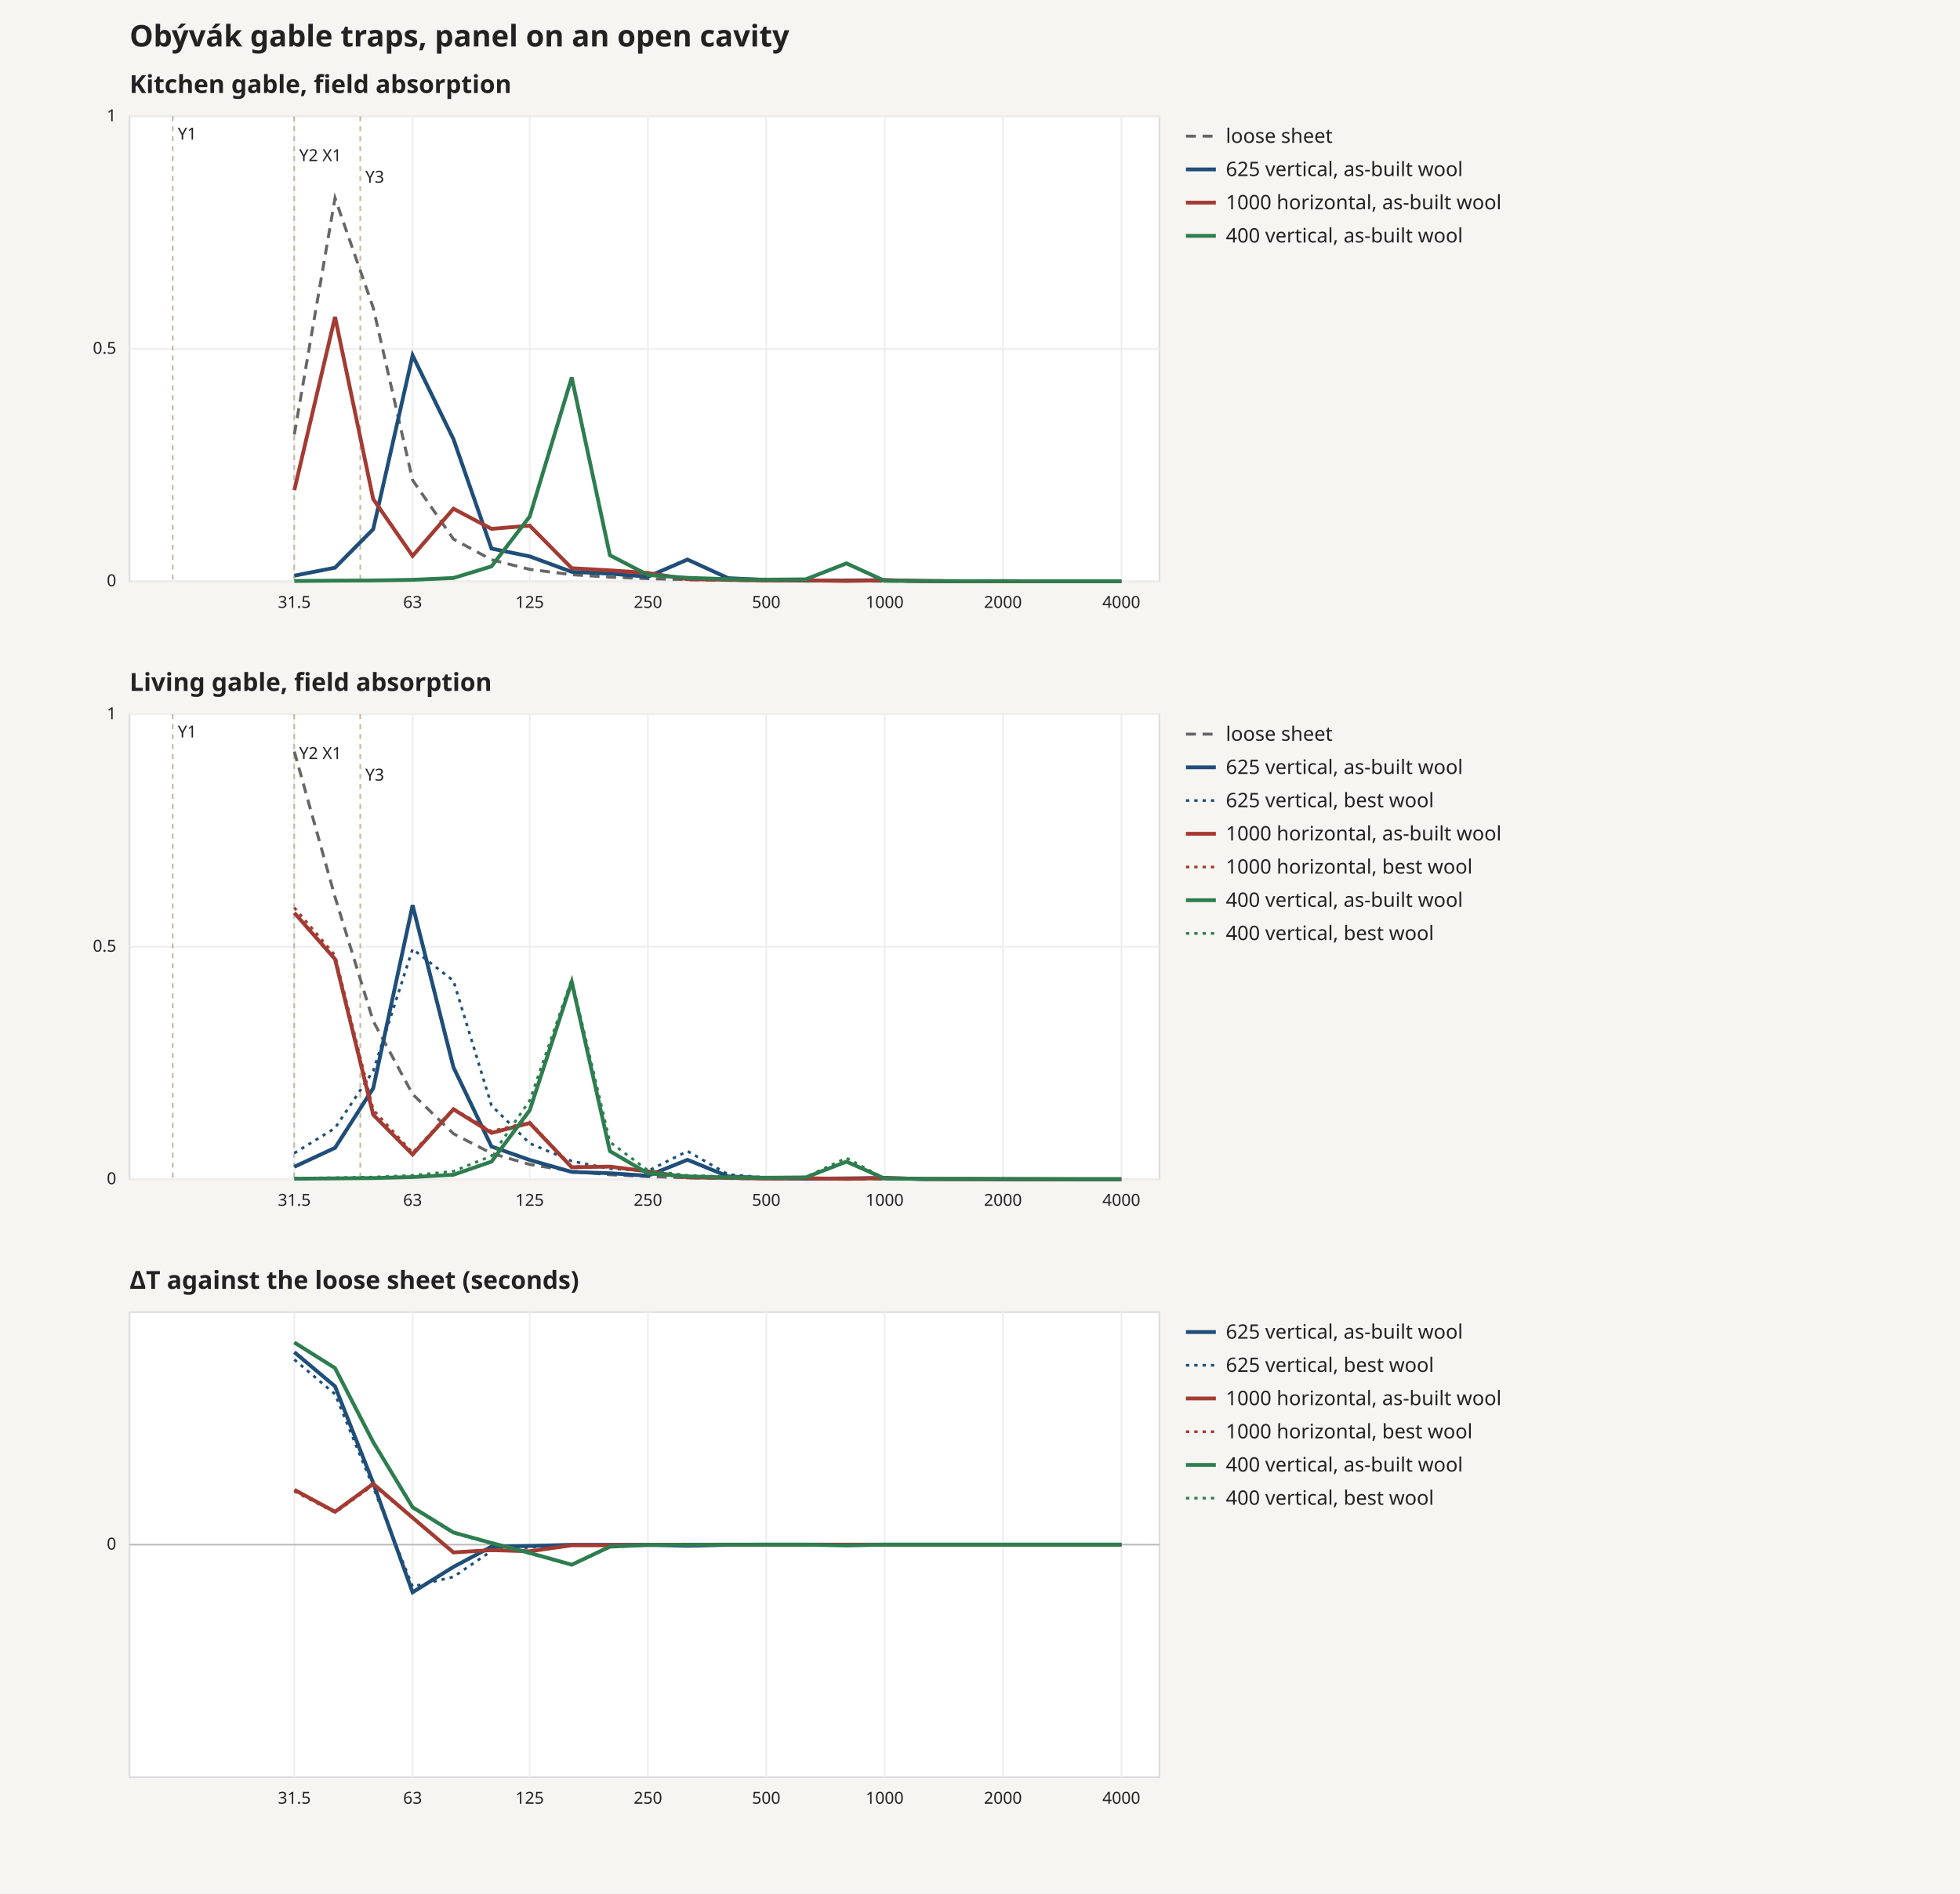
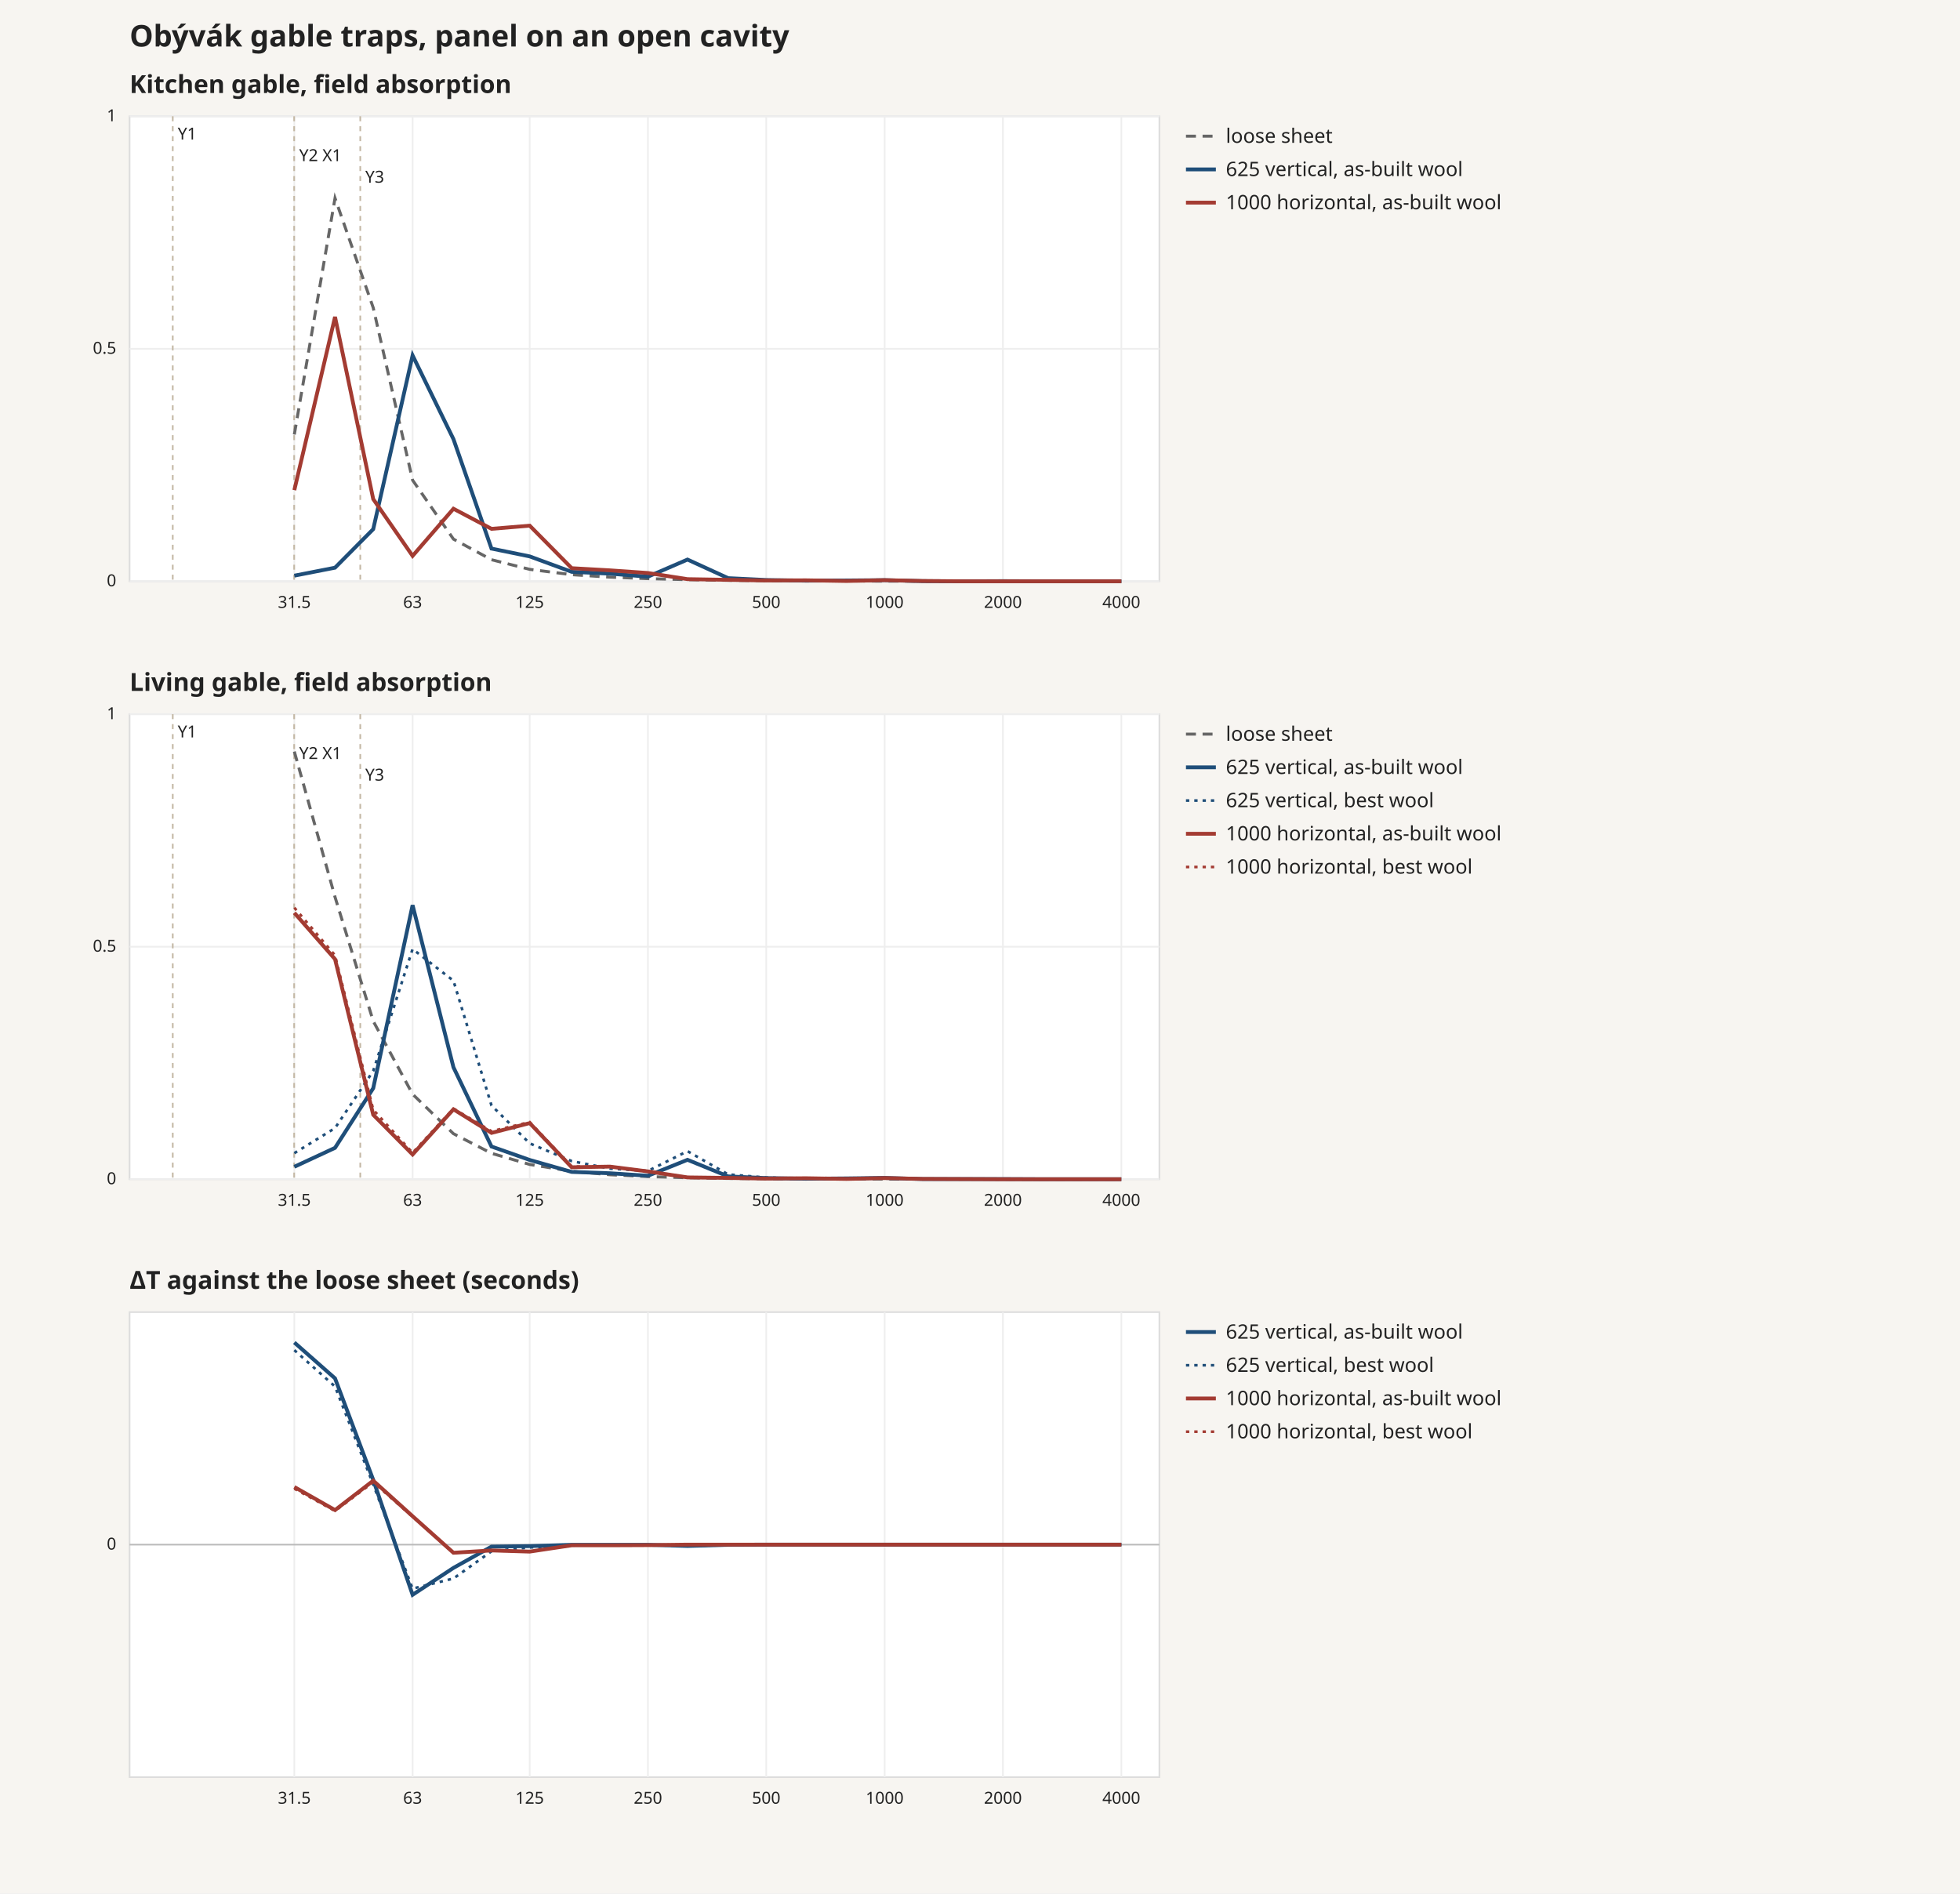
<svg xmlns="http://www.w3.org/2000/svg" width="1180" height="1140" viewBox="0 0 1180 1140">
  <rect width="100%" height="100%" fill="#f7f5f1" />
  <style>text{font-family:system-ui,sans-serif;fill:#222}</style>
  <text x="78" y="28" font-size="18" font-weight="600">Obývák gable traps, panel on an open cavity</text>
  <text x="78" y="56" font-size="15" font-weight="600">Kitchen gable, field absorption</text>
  <rect x="78" y="70" width="620" height="280" fill="#fff" stroke="#ddd" />
  <line x1="177.2" y1="70" x2="177.2" y2="350" stroke="#eee" />
  <text x="177.2" y="366" font-size="10" text-anchor="middle">31.5</text>
  <line x1="248.4" y1="70" x2="248.4" y2="350" stroke="#eee" />
  <text x="248.4" y="366" font-size="10" text-anchor="middle">63</text>
  <line x1="318.9" y1="70" x2="318.9" y2="350" stroke="#eee" />
  <text x="318.9" y="366" font-size="10" text-anchor="middle">125</text>
  <line x1="390.1" y1="70" x2="390.1" y2="350" stroke="#eee" />
  <text x="390.1" y="366" font-size="10" text-anchor="middle">250</text>
  <line x1="461.3" y1="70" x2="461.3" y2="350" stroke="#eee" />
  <text x="461.3" y="366" font-size="10" text-anchor="middle">500</text>
  <line x1="532.6" y1="70" x2="532.6" y2="350" stroke="#eee" />
  <text x="532.6" y="366" font-size="10" text-anchor="middle">1000</text>
  <line x1="603.8" y1="70" x2="603.8" y2="350" stroke="#eee" />
  <text x="603.8" y="366" font-size="10" text-anchor="middle">2000</text>
  <line x1="675.1" y1="70" x2="675.1" y2="350" stroke="#eee" />
  <text x="675.1" y="366" font-size="10" text-anchor="middle">4000</text>
  <line x1="78" y1="350.0" x2="698" y2="350.0" stroke="#eee" />
  <text x="70" y="353.0" font-size="10" text-anchor="end">0</text>
  <line x1="78" y1="210.0" x2="698" y2="210.0" stroke="#eee" />
  <text x="70" y="213.0" font-size="10" text-anchor="end">0.5</text>
  <line x1="78" y1="70.0" x2="698" y2="70.0" stroke="#eee" />
  <text x="70" y="73.0" font-size="10" text-anchor="end">1</text>
  <line x1="104.0" y1="70" x2="104.0" y2="350" stroke="#c4b8a5" stroke-dasharray="3 3" />
  <text x="107.0" y="84.0" font-size="10" fill="#7a6a52">Y1</text>
  <line x1="177.1" y1="70" x2="177.1" y2="350" stroke="#c4b8a5" stroke-dasharray="3 3" />
  <text x="180.1" y="97.0" font-size="10" fill="#7a6a52">Y2 X1</text>
  <line x1="216.9" y1="70" x2="216.9" y2="350" stroke="#c4b8a5" stroke-dasharray="3 3" />
  <text x="219.9" y="110.0" font-size="10" fill="#7a6a52">Y3</text>
  <path d="M177.2,261.6 L201.7,119.3 L224.7,185.3 L248.4,289.1 L273.0,324.6 L295.9,337.0 L318.9,342.8 L344.2,346.0 L367.2,347.5 L390.1,348.4 L413.9,349.0 L438.4,349.4 L461.3,349.6 L485.1,349.7 L509.6,349.8 L532.6,349.9 L555.5,349.9 L580.9,350.0 L603.8,350.0 L626.8,350.0 L650.5,350.0 L675.1,350.0" fill="none" stroke="#666666" stroke-width="1.8" stroke-dasharray="6 4" />
  <line x1="714" y1="82" x2="732" y2="82" stroke="#666666" stroke-width="1.8" stroke-dasharray="6 4" />
  <text x="738" y="86" font-size="12" fill="#666666">loose sheet</text>
  <path d="M177.2,346.6 L201.7,341.8 L224.7,318.6 L248.4,214.0 L273.0,264.4 L295.9,330.3 L318.9,335.0 L344.2,344.3 L367.2,345.4 L390.1,347.2 L413.9,336.9 L438.4,348.1 L461.3,349.2 L485.1,349.6 L509.6,349.5 L532.6,349.3 L555.5,349.9 L580.9,350.0 L603.8,349.9 L626.8,350.0 L650.5,350.0 L675.1,350.0" fill="none" stroke="#1f4e79" stroke-width="2.3" />
  <line x1="714" y1="102" x2="732" y2="102" stroke="#1f4e79" stroke-width="2.3" />
  <text x="738" y="106" font-size="12" fill="#1f4e79">625 vertical, as-built wool</text>
  <path d="M177.2,295.1 L201.7,190.8 L224.7,300.5 L248.4,334.7 L273.0,306.3 L295.9,318.4 L318.9,316.5 L344.2,342.1 L367.2,343.4 L390.1,345.0 L413.9,348.7 L438.4,349.1 L461.3,349.5 L485.1,349.4 L509.6,349.8 L532.6,349.3 L555.5,349.8 L580.9,350.0 L603.8,350.0 L626.8,350.0 L650.5,350.0 L675.1,350.0" fill="none" stroke="#a33b32" stroke-width="2.3" />
  <line x1="714" y1="122" x2="732" y2="122" stroke="#a33b32" stroke-width="2.3" />
  <text x="738" y="126" font-size="12" fill="#a33b32">1000 horizontal, as-built wool</text>
-   <path d="M177.2,349.8 L201.7,349.6 L224.7,349.5 L248.4,349.1 L273.0,348.0 L295.9,341.0 L318.9,311.0 L344.2,227.3 L367.2,334.3 L390.1,346.2 L413.9,347.9 L438.4,348.7 L461.3,349.0 L485.1,348.8 L509.6,339.2 L532.6,349.7 L555.5,349.8 L580.9,349.9 L603.8,349.9 L626.8,350.0 L650.5,350.0 L675.1,350.0" fill="none" stroke="#2e7d4f" stroke-width="2.3" />
-   <line x1="714" y1="142" x2="732" y2="142" stroke="#2e7d4f" stroke-width="2.3" />
-   <text x="738" y="146" font-size="12" fill="#2e7d4f">400 vertical, as-built wool</text>
  <text x="78" y="416" font-size="15" font-weight="600">Living gable, field absorption</text>
  <rect x="78" y="430" width="620" height="280" fill="#fff" stroke="#ddd" />
  <line x1="177.2" y1="430" x2="177.2" y2="710" stroke="#eee" />
  <text x="177.2" y="726" font-size="10" text-anchor="middle">31.5</text>
  <line x1="248.4" y1="430" x2="248.4" y2="710" stroke="#eee" />
  <text x="248.4" y="726" font-size="10" text-anchor="middle">63</text>
  <line x1="318.9" y1="430" x2="318.9" y2="710" stroke="#eee" />
  <text x="318.9" y="726" font-size="10" text-anchor="middle">125</text>
  <line x1="390.1" y1="430" x2="390.1" y2="710" stroke="#eee" />
  <text x="390.1" y="726" font-size="10" text-anchor="middle">250</text>
  <line x1="461.3" y1="430" x2="461.3" y2="710" stroke="#eee" />
  <text x="461.3" y="726" font-size="10" text-anchor="middle">500</text>
  <line x1="532.6" y1="430" x2="532.6" y2="710" stroke="#eee" />
  <text x="532.6" y="726" font-size="10" text-anchor="middle">1000</text>
  <line x1="603.8" y1="430" x2="603.8" y2="710" stroke="#eee" />
  <text x="603.8" y="726" font-size="10" text-anchor="middle">2000</text>
  <line x1="675.1" y1="430" x2="675.1" y2="710" stroke="#eee" />
  <text x="675.1" y="726" font-size="10" text-anchor="middle">4000</text>
  <line x1="78" y1="710.0" x2="698" y2="710.0" stroke="#eee" />
  <text x="70" y="713.0" font-size="10" text-anchor="end">0</text>
  <line x1="78" y1="570.0" x2="698" y2="570.0" stroke="#eee" />
  <text x="70" y="573.0" font-size="10" text-anchor="end">0.5</text>
  <line x1="78" y1="430.0" x2="698" y2="430.0" stroke="#eee" />
  <text x="70" y="433.0" font-size="10" text-anchor="end">1</text>
  <line x1="104.0" y1="430" x2="104.0" y2="710" stroke="#c4b8a5" stroke-dasharray="3 3" />
  <text x="107.0" y="444.0" font-size="10" fill="#7a6a52">Y1</text>
  <line x1="177.1" y1="430" x2="177.1" y2="710" stroke="#c4b8a5" stroke-dasharray="3 3" />
  <text x="180.1" y="457.0" font-size="10" fill="#7a6a52">Y2 X1</text>
  <line x1="216.9" y1="430" x2="216.9" y2="710" stroke="#c4b8a5" stroke-dasharray="3 3" />
  <text x="219.9" y="470.0" font-size="10" fill="#7a6a52">Y3</text>
  <path d="M177.2,452.5 L201.7,540.1 L224.7,614.8 L248.4,658.8 L273.0,682.6 L295.9,694.4 L318.9,701.1 L344.2,705.2 L367.2,707.3 L390.1,708.4 L413.9,709.1 L438.4,709.5 L461.3,709.7 L485.1,709.8 L509.6,709.8 L532.6,709.9 L555.5,709.9 L580.9,709.9 L603.8,710.0 L626.8,710.0 L650.5,710.0 L675.1,710.0" fill="none" stroke="#666666" stroke-width="1.8" stroke-dasharray="6 4" />
  <line x1="714" y1="442" x2="732" y2="442" stroke="#666666" stroke-width="1.8" stroke-dasharray="6 4" />
  <text x="738" y="446" font-size="12" fill="#666666">loose sheet</text>
  <path d="M177.2,702.5 L201.7,691.1 L224.7,655.2 L248.4,545.0 L273.0,642.6 L295.9,690.3 L318.9,698.4 L344.2,705.6 L367.2,706.4 L390.1,707.9 L413.9,698.3 L438.4,708.3 L461.3,709.3 L485.1,709.7 L509.6,709.5 L532.6,709.2 L555.5,709.9 L580.9,709.9 L603.8,709.9 L626.8,710.0 L650.5,710.0 L675.1,710.0" fill="none" stroke="#1f4e79" stroke-width="2.3" />
  <line x1="714" y1="462" x2="732" y2="462" stroke="#1f4e79" stroke-width="2.3" />
  <text x="738" y="466" font-size="12" fill="#1f4e79">625 vertical, as-built wool</text>
  <path d="M177.2,694.3 L201.7,679.2 L224.7,644.8 L248.4,571.4 L273.0,590.5 L295.9,665.6 L318.9,688.4 L344.2,699.1 L367.2,703.6 L390.1,705.0 L413.9,693.1 L438.4,707.1 L461.3,709.0 L485.1,709.6 L509.6,709.5 L532.6,709.4 L555.5,709.9 L580.9,709.9 L603.8,709.9 L626.8,710.0 L650.5,710.0 L675.1,710.0" fill="none" stroke="#1f4e79" stroke-width="1.6" stroke-dasharray="2 3" />
  <line x1="714" y1="482" x2="732" y2="482" stroke="#1f4e79" stroke-width="1.6" stroke-dasharray="2 3" />
  <text x="738" y="486" font-size="12" fill="#1f4e79">625 vertical, best wool</text>
  <path d="M177.2,549.6 L201.7,577.5 L224.7,671.2 L248.4,695.1 L273.0,667.9 L295.9,682.1 L318.9,676.2 L344.2,702.8 L367.2,702.4 L390.1,705.3 L413.9,708.9 L438.4,709.2 L461.3,709.6 L485.1,709.4 L509.6,709.8 L532.6,709.3 L555.5,709.8 L580.9,709.9 L603.8,710.0 L626.8,710.0 L650.5,710.0 L675.1,710.0" fill="none" stroke="#a33b32" stroke-width="2.3" />
  <line x1="714" y1="502" x2="732" y2="502" stroke="#a33b32" stroke-width="2.3" />
  <text x="738" y="506" font-size="12" fill="#a33b32">1000 horizontal, as-built wool</text>
  <path d="M177.2,546.5 L201.7,575.2 L224.7,668.2 L248.4,694.1 L273.0,667.5 L295.9,681.1 L318.9,675.6 L344.2,702.4 L367.2,702.3 L390.1,705.2 L413.9,708.8 L438.4,709.2 L461.3,709.5 L485.1,709.4 L509.6,709.8 L532.6,709.3 L555.5,709.8 L580.9,710.0 L603.8,710.0 L626.8,710.0 L650.5,710.0 L675.1,710.0" fill="none" stroke="#a33b32" stroke-width="1.6" stroke-dasharray="2 3" />
  <line x1="714" y1="522" x2="732" y2="522" stroke="#a33b32" stroke-width="1.6" stroke-dasharray="2 3" />
  <text x="738" y="526" font-size="12" fill="#a33b32">1000 horizontal, best wool</text>
-   <path d="M177.2,709.7 L201.7,709.5 L224.7,709.3 L248.4,708.7 L273.0,707.3 L295.9,699.4 L318.9,668.5 L344.2,591.2 L367.2,693.1 L390.1,706.5 L413.9,708.3 L438.4,708.9 L461.3,709.1 L485.1,708.9 L509.6,699.4 L532.6,709.6 L555.5,709.8 L580.9,709.8 L603.8,709.9 L626.8,709.9 L650.5,710.0 L675.1,710.0" fill="none" stroke="#2e7d4f" stroke-width="2.3" />
-   <line x1="714" y1="542" x2="732" y2="542" stroke="#2e7d4f" stroke-width="2.3" />
-   <text x="738" y="546" font-size="12" fill="#2e7d4f">400 vertical, as-built wool</text>
-   <path d="M177.2,709.4 L201.7,709.1 L224.7,708.7 L248.4,707.7 L273.0,705.2 L295.9,696.0 L318.9,662.6 L344.2,589.7 L367.2,687.6 L390.1,704.7 L413.9,707.7 L438.4,708.4 L461.3,708.9 L485.1,708.7 L509.6,697.2 L532.6,709.6 L555.5,709.8 L580.9,709.8 L603.8,709.9 L626.8,710.0 L650.5,710.0 L675.1,710.0" fill="none" stroke="#2e7d4f" stroke-width="1.6" stroke-dasharray="2 3" />
-   <line x1="714" y1="562" x2="732" y2="562" stroke="#2e7d4f" stroke-width="1.6" stroke-dasharray="2 3" />
-   <text x="738" y="566" font-size="12" fill="#2e7d4f">400 vertical, best wool</text>
  <text x="78" y="776" font-size="15" font-weight="600">ΔT against the loose sheet (seconds)</text>
  <rect x="78" y="790" width="620" height="280" fill="#fff" stroke="#ddd" />
  <line x1="177.2" y1="790" x2="177.2" y2="1070" stroke="#eee" />
  <text x="177.2" y="1086" font-size="10" text-anchor="middle">31.5</text>
  <line x1="248.4" y1="790" x2="248.4" y2="1070" stroke="#eee" />
  <text x="248.4" y="1086" font-size="10" text-anchor="middle">63</text>
  <line x1="318.9" y1="790" x2="318.9" y2="1070" stroke="#eee" />
  <text x="318.9" y="1086" font-size="10" text-anchor="middle">125</text>
  <line x1="390.1" y1="790" x2="390.1" y2="1070" stroke="#eee" />
  <text x="390.1" y="1086" font-size="10" text-anchor="middle">250</text>
  <line x1="461.3" y1="790" x2="461.3" y2="1070" stroke="#eee" />
  <text x="461.3" y="1086" font-size="10" text-anchor="middle">500</text>
  <line x1="532.6" y1="790" x2="532.6" y2="1070" stroke="#eee" />
  <text x="532.6" y="1086" font-size="10" text-anchor="middle">1000</text>
  <line x1="603.8" y1="790" x2="603.8" y2="1070" stroke="#eee" />
  <text x="603.8" y="1086" font-size="10" text-anchor="middle">2000</text>
  <line x1="675.1" y1="790" x2="675.1" y2="1070" stroke="#eee" />
  <text x="675.1" y="1086" font-size="10" text-anchor="middle">4000</text>
  <line x1="78" y1="930.0" x2="698" y2="930.0" stroke="#bbb" />
  <text x="70" y="933.0" font-size="10" text-anchor="end">0</text>
-   <path d="M177.2,814.1 L201.7,834.7 L224.7,892.9 L248.4,958.7 L273.0,943.4 L295.9,931.2 L318.9,930.8 L344.2,930.1 L367.2,930.1 L390.1,930.1 L413.9,930.7 L438.4,930.1 L461.3,930.0 L485.1,930.0 L509.6,930.0 L532.6,930.0 L555.5,930.0 L580.9,930.0 L603.8,930.0 L626.8,930.0 L650.5,930.0 L675.1,930.0" fill="none" stroke="#1f4e79" stroke-width="2.3" />
+   <path d="M177.2,808.3 L201.7,829.9 L224.7,891.0 L248.4,960.2 L273.0,944.0 L295.9,931.2 L318.9,930.9 L344.2,930.1 L367.2,930.1 L390.1,930.1 L413.9,930.8 L438.4,930.1 L461.3,930.0 L485.1,930.0 L509.6,930.0 L532.6,930.0 L555.5,930.0 L580.9,930.0 L603.8,930.0 L626.8,930.0 L650.5,930.0 L675.1,930.0" fill="none" stroke="#1f4e79" stroke-width="2.3" />
  <line x1="714" y1="802" x2="732" y2="802" stroke="#1f4e79" stroke-width="2.3" />
  <text x="738" y="806" font-size="12" fill="#1f4e79">625 vertical, as-built wool</text>
-   <path d="M177.2,818.6 L201.7,839.4 L224.7,895.5 L248.4,955.3 L273.0,949.4 L295.9,933.8 L318.9,931.6 L344.2,930.5 L367.2,930.3 L390.1,930.2 L413.9,930.9 L438.4,930.1 L461.3,930.0 L485.1,930.0 L509.6,930.0 L532.6,930.0 L555.5,930.0 L580.9,930.0 L603.8,930.0 L626.8,930.0 L650.5,930.0 L675.1,930.0" fill="none" stroke="#1f4e79" stroke-width="1.6" stroke-dasharray="2 3" />
+   <path d="M177.2,812.9 L201.7,834.8 L224.7,893.8 L248.4,956.5 L273.0,950.4 L295.9,934.0 L318.9,931.7 L344.2,930.5 L367.2,930.3 L390.1,930.2 L413.9,930.9 L438.4,930.1 L461.3,930.0 L485.1,930.0 L509.6,930.0 L532.6,930.0 L555.5,930.0 L580.9,930.0 L603.8,930.0 L626.8,930.0 L650.5,930.0 L675.1,930.0" fill="none" stroke="#1f4e79" stroke-width="1.6" stroke-dasharray="2 3" />
  <line x1="714" y1="822" x2="732" y2="822" stroke="#1f4e79" stroke-width="1.6" stroke-dasharray="2 3" />
  <text x="738" y="826" font-size="12" fill="#1f4e79">625 vertical, best wool</text>
-   <path d="M177.2,897.0 L201.7,910.2 L224.7,893.4 L248.4,913.8 L273.0,934.7 L295.9,933.3 L318.9,934.0 L344.2,930.4 L367.2,930.4 L390.1,930.2 L413.9,930.0 L438.4,930.0 L461.3,930.0 L485.1,930.0 L509.6,930.0 L532.6,930.0 L555.5,930.0 L580.9,930.0 L603.8,930.0 L626.8,930.0 L650.5,930.0 L675.1,930.0" fill="none" stroke="#a33b32" stroke-width="2.3" />
+   <path d="M177.2,895.3 L201.7,909.2 L224.7,891.5 L248.4,912.9 L273.0,934.9 L295.9,933.5 L318.9,934.2 L344.2,930.4 L367.2,930.4 L390.1,930.3 L413.9,930.0 L438.4,930.0 L461.3,930.0 L485.1,930.0 L509.6,930.0 L532.6,930.0 L555.5,930.0 L580.9,930.0 L603.8,930.0 L626.8,930.0 L650.5,930.0 L675.1,930.0" fill="none" stroke="#a33b32" stroke-width="2.3" />
  <line x1="714" y1="842" x2="732" y2="842" stroke="#a33b32" stroke-width="2.3" />
  <text x="738" y="846" font-size="12" fill="#a33b32">1000 horizontal, as-built wool</text>
-   <path d="M177.2,897.9 L201.7,910.7 L224.7,894.2 L248.4,914.0 L273.0,934.7 L295.9,933.4 L318.9,934.0 L344.2,930.4 L367.2,930.4 L390.1,930.3 L413.9,930.0 L438.4,930.0 L461.3,930.0 L485.1,930.0 L509.6,930.0 L532.6,930.0 L555.5,930.0 L580.9,930.0 L603.8,930.0 L626.8,930.0 L650.5,930.0 L675.1,930.0" fill="none" stroke="#a33b32" stroke-width="1.6" stroke-dasharray="2 3" />
+   <path d="M177.2,896.3 L201.7,909.7 L224.7,892.4 L248.4,913.2 L273.0,934.9 L295.9,933.6 L318.9,934.2 L344.2,930.4 L367.2,930.4 L390.1,930.3 L413.9,930.0 L438.4,930.0 L461.3,930.0 L485.1,930.0 L509.6,930.0 L532.6,930.0 L555.5,930.0 L580.9,930.0 L603.8,930.0 L626.8,930.0 L650.5,930.0 L675.1,930.0" fill="none" stroke="#a33b32" stroke-width="1.6" stroke-dasharray="2 3" />
  <line x1="714" y1="862" x2="732" y2="862" stroke="#a33b32" stroke-width="1.6" stroke-dasharray="2 3" />
  <text x="738" y="866" font-size="12" fill="#a33b32">1000 horizontal, best wool</text>
-   <path d="M177.2,808.3 L201.7,823.7 L224.7,868.3 L248.4,907.5 L273.0,922.7 L295.9,929.0 L318.9,935.0 L344.2,942.1 L367.2,931.2 L390.1,930.2 L413.9,930.1 L438.4,930.0 L461.3,930.0 L485.1,930.0 L509.6,930.5 L532.6,930.0 L555.5,930.0 L580.9,930.0 L603.8,930.0 L626.8,930.0 L650.5,930.0 L675.1,930.0" fill="none" stroke="#2e7d4f" stroke-width="2.3" />
-   <line x1="714" y1="882" x2="732" y2="882" stroke="#2e7d4f" stroke-width="2.3" />
-   <text x="738" y="886" font-size="12" fill="#2e7d4f">400 vertical, as-built wool</text>
-   <path d="M177.2,808.4 L201.7,823.9 L224.7,868.5 L248.4,907.8 L273.0,923.0 L295.9,929.4 L318.9,935.4 L344.2,942.2 L367.2,931.5 L390.1,930.2 L413.9,930.1 L438.4,930.0 L461.3,930.0 L485.1,930.1 L509.6,930.6 L532.6,930.0 L555.5,930.0 L580.9,930.0 L603.8,930.0 L626.8,930.0 L650.5,930.0 L675.1,930.0" fill="none" stroke="#2e7d4f" stroke-width="1.6" stroke-dasharray="2 3" />
-   <line x1="714" y1="902" x2="732" y2="902" stroke="#2e7d4f" stroke-width="1.6" stroke-dasharray="2 3" />
-   <text x="738" y="906" font-size="12" fill="#2e7d4f">400 vertical, best wool</text>
</svg>
